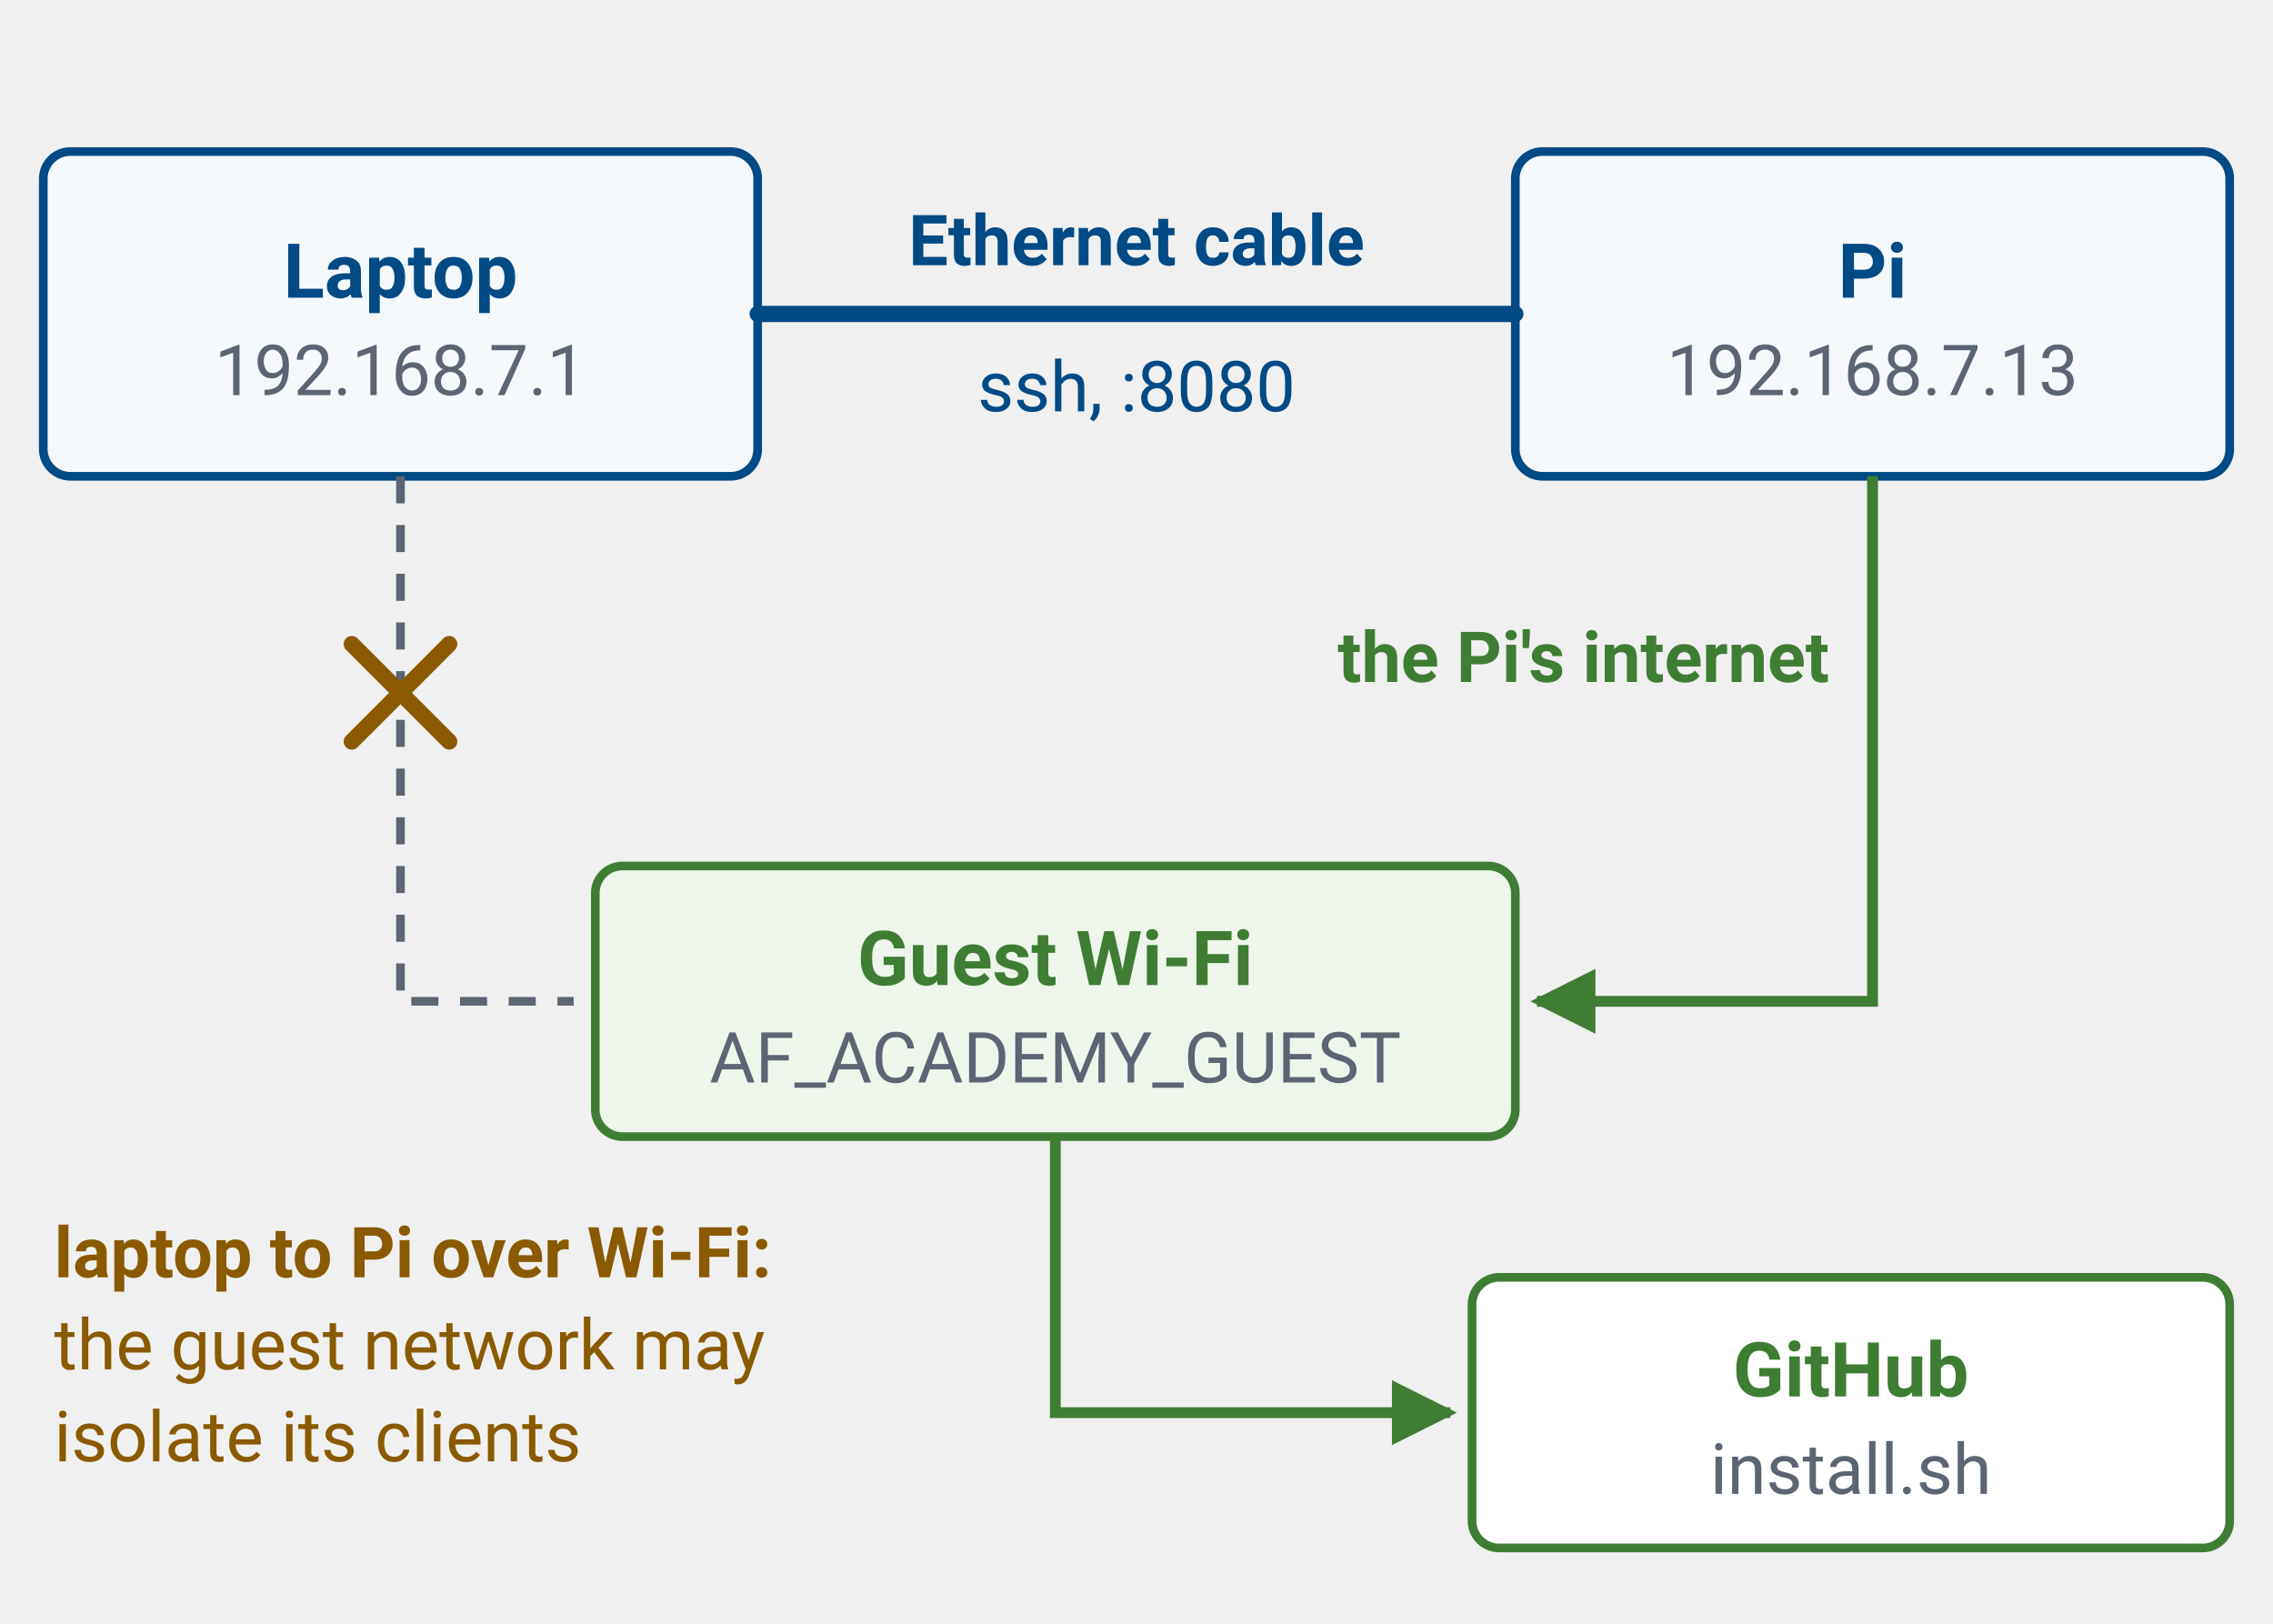
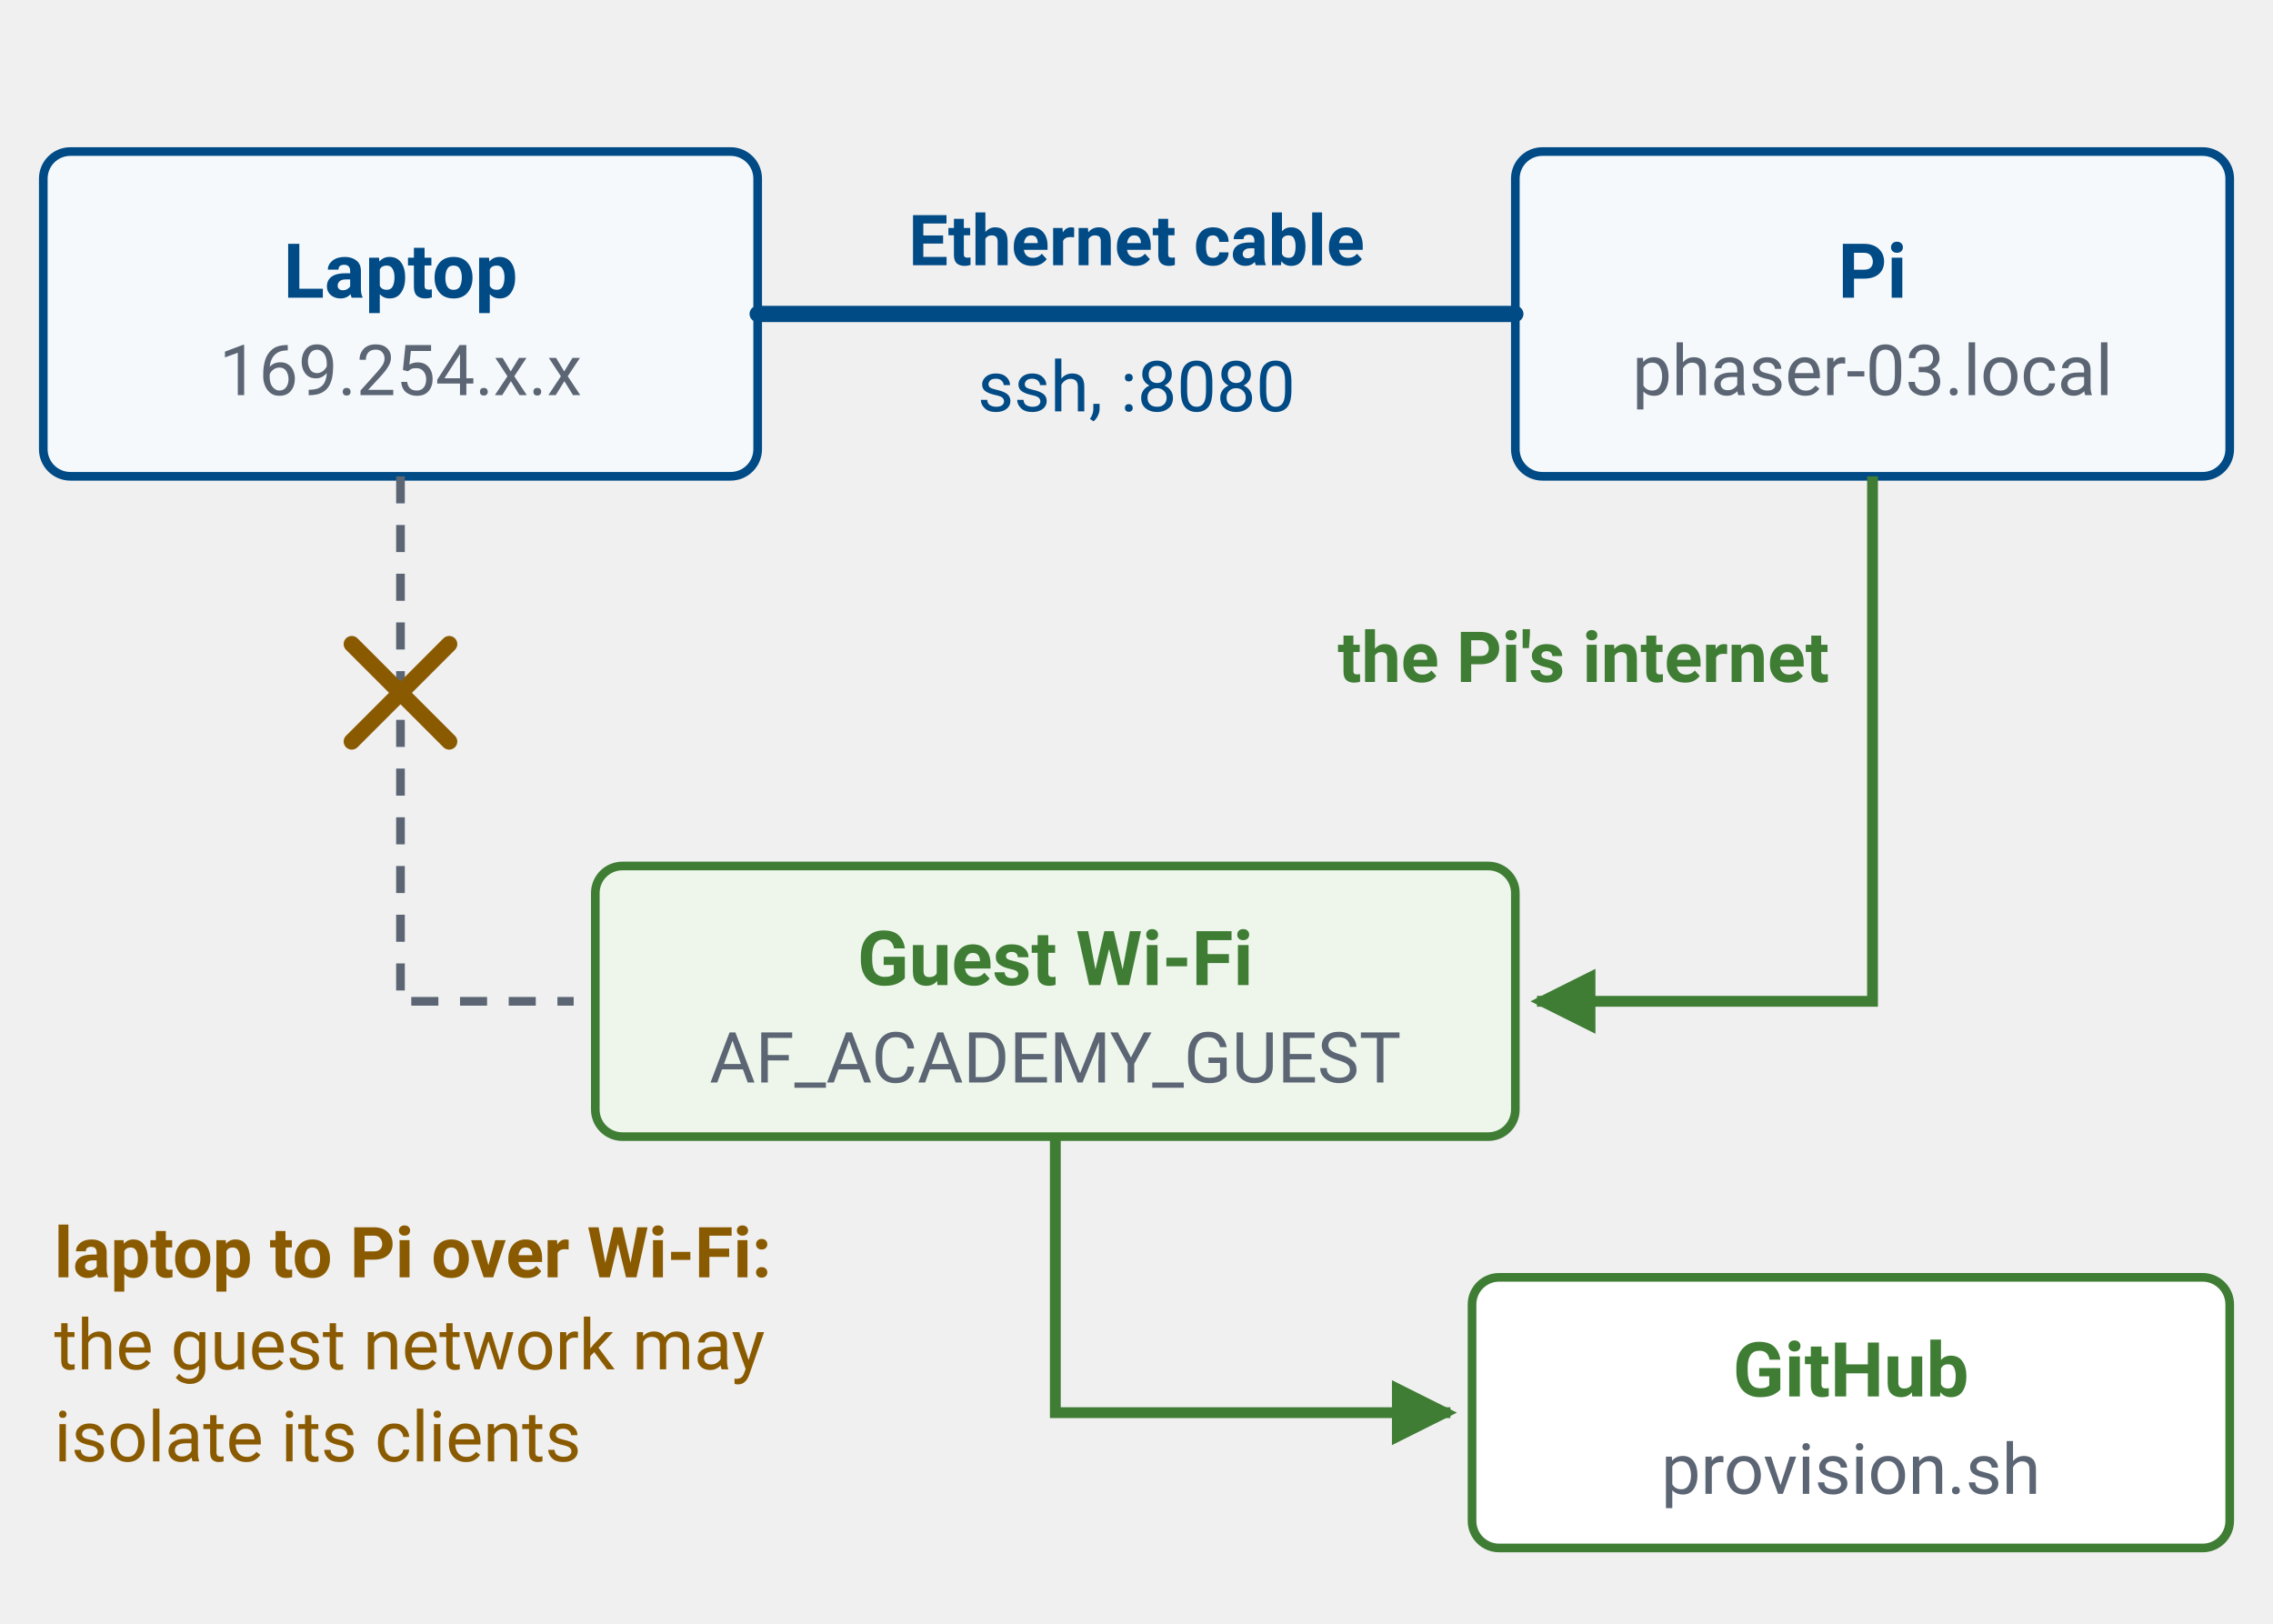
- <svg xmlns="http://www.w3.org/2000/svg" viewBox="0 0 420 300" width="560" height="400" role="img" aria-label="Part A network. The laptop, at 192.168.7.1, reaches the Pi, at 192.168.7.13, over the Ethernet cable, which carries ssh and the browser interface on port 8080. The Pi joins the AF_ACADEMY_GUEST Wi-Fi and reaches GitHub through it to run install.sh. A path from the laptop through the access point to the Pi is crossed out: the guest network can isolate its clients from each other.">
+ <svg xmlns="http://www.w3.org/2000/svg" viewBox="0 0 420 300" width="560" height="400" role="img" aria-label="Part A network. The laptop and the Pi, named phaser-03.local, each give themselves an address on the Ethernet cable, which carries ssh and the browser interface on port 8080. The Pi joins the AF_ACADEMY_GUEST Wi-Fi and reaches GitHub through it to run provision.sh. A path from the laptop through the access point to the Pi is crossed out: the guest network can isolate its clients from each other.">
  <defs>
    <marker id="paN" viewBox="0 0 10 10" refX="9" refY="5" markerWidth="6" markerHeight="6" orient="auto-start-reverse">
      <path d="M 0 0 L 10 5 L 0 10 z" fill="#004a85" />
    </marker>
    <marker id="paG" viewBox="0 0 10 10" refX="9" refY="5" markerWidth="6" markerHeight="6" orient="auto-start-reverse">
      <path d="M 0 0 L 10 5 L 0 10 z" fill="#3f7d34" />
    </marker>
  </defs>
  <rect x="8.0" y="28.0" width="132.0" height="60.0" rx="5" fill="#f5f9fc" stroke="#004a85" stroke-width="1.6" />
  <text x="74.0" y="55.0" font-family="'Source Sans Pro', 'Segoe UI', Roboto, Helvetica, Arial, sans-serif" font-size="14" fill="#004a85" text-anchor="middle" font-weight="700">Laptop</text>
-   <text x="74.0" y="73.0" font-family="'Source Sans Pro', 'Segoe UI', Roboto, Helvetica, Arial, sans-serif" font-size="13" fill="#5b6573" text-anchor="middle" font-weight="400">192.168.7.1</text>
+   <text x="74.0" y="73.0" font-family="'Source Sans Pro', 'Segoe UI', Roboto, Helvetica, Arial, sans-serif" font-size="13" fill="#5b6573" text-anchor="middle" font-weight="400">169.254.x.x</text>
  <rect x="280.0" y="28.0" width="132.0" height="60.0" rx="5" fill="#f5f9fc" stroke="#004a85" stroke-width="1.6" />
  <text x="346.0" y="55.0" font-family="'Source Sans Pro', 'Segoe UI', Roboto, Helvetica, Arial, sans-serif" font-size="14" fill="#004a85" text-anchor="middle" font-weight="700">Pi</text>
-   <text x="346.0" y="73.0" font-family="'Source Sans Pro', 'Segoe UI', Roboto, Helvetica, Arial, sans-serif" font-size="13" fill="#5b6573" text-anchor="middle" font-weight="400">192.168.7.13</text>
+   <text x="346.0" y="73.0" font-family="'Source Sans Pro', 'Segoe UI', Roboto, Helvetica, Arial, sans-serif" font-size="13" fill="#5b6573" text-anchor="middle" font-weight="400">phaser-03.local</text>
  <line x1="140.0" y1="58.0" x2="280.0" y2="58.0" stroke="#004a85" stroke-width="3.0" stroke-linecap="round" />
  <text x="210.0" y="49.0" font-family="'Source Sans Pro', 'Segoe UI', Roboto, Helvetica, Arial, sans-serif" font-size="13" fill="#004a85" text-anchor="middle" font-weight="700">Ethernet cable</text>
  <text x="210.0" y="76.0" font-family="'Source Sans Pro', 'Segoe UI', Roboto, Helvetica, Arial, sans-serif" font-size="13" fill="#004a85" text-anchor="middle" font-weight="400">ssh, :8080</text>
  <rect x="110.0" y="160.0" width="170.0" height="50.0" rx="5" fill="#eef6ec" stroke="#3f7d34" stroke-width="1.6" />
  <text x="195.0" y="182.0" font-family="'Source Sans Pro', 'Segoe UI', Roboto, Helvetica, Arial, sans-serif" font-size="14" fill="#3f7d34" text-anchor="middle" font-weight="700">Guest Wi-Fi</text>
  <text x="195.0" y="200.0" font-family="'Source Sans Pro', 'Segoe UI', Roboto, Helvetica, Arial, sans-serif" font-size="13" fill="#5b6573" text-anchor="middle" font-weight="400">AF_ACADEMY_GUEST</text>
  <rect x="272.0" y="236.0" width="140.0" height="50.0" rx="5" fill="#ffffff" stroke="#3f7d34" stroke-width="1.6" />
  <text x="342.0" y="258.0" font-family="'Source Sans Pro', 'Segoe UI', Roboto, Helvetica, Arial, sans-serif" font-size="14" fill="#3f7d34" text-anchor="middle" font-weight="700">GitHub</text>
-   <text x="342.0" y="276.0" font-family="'Source Sans Pro', 'Segoe UI', Roboto, Helvetica, Arial, sans-serif" font-size="13" fill="#5b6573" text-anchor="middle" font-weight="400">install.sh</text>
+   <text x="342.0" y="276.0" font-family="'Source Sans Pro', 'Segoe UI', Roboto, Helvetica, Arial, sans-serif" font-size="13" fill="#5b6573" text-anchor="middle" font-weight="400">provision.sh</text>
  <path d="M 346 88 V 185 H 284" fill="none" stroke="#3f7d34" stroke-width="2" marker-end="url(#paG)" />
  <path d="M 195 210 V 261 H 268" fill="none" stroke="#3f7d34" stroke-width="2" marker-end="url(#paG)" />
  <text x="338.0" y="126.0" font-family="'Source Sans Pro', 'Segoe UI', Roboto, Helvetica, Arial, sans-serif" font-size="13" fill="#3f7d34" text-anchor="end" font-weight="600">the Pi's internet</text>
  <path d="M 74 88 V 185 H 106" fill="none" stroke="#5b6573" stroke-width="1.6" stroke-dasharray="5 4" />
  <line x1="65.0" y1="119.0" x2="83.0" y2="137.0" stroke="#8a5a00" stroke-width="3.0" stroke-linecap="round" />
  <line x1="65.0" y1="137.0" x2="83.0" y2="119.0" stroke="#8a5a00" stroke-width="3.0" stroke-linecap="round" />
  <text x="10.0" y="236.0" font-family="'Source Sans Pro', 'Segoe UI', Roboto, Helvetica, Arial, sans-serif" font-size="13" fill="#8a5a00" text-anchor="start" font-weight="600">laptop to Pi over Wi-Fi:</text>
  <text x="10.0" y="253.0" font-family="'Source Sans Pro', 'Segoe UI', Roboto, Helvetica, Arial, sans-serif" font-size="13" fill="#8a5a00" text-anchor="start" font-weight="400">the guest network may</text>
  <text x="10.0" y="270.0" font-family="'Source Sans Pro', 'Segoe UI', Roboto, Helvetica, Arial, sans-serif" font-size="13" fill="#8a5a00" text-anchor="start" font-weight="400">isolate its clients</text>
</svg>
